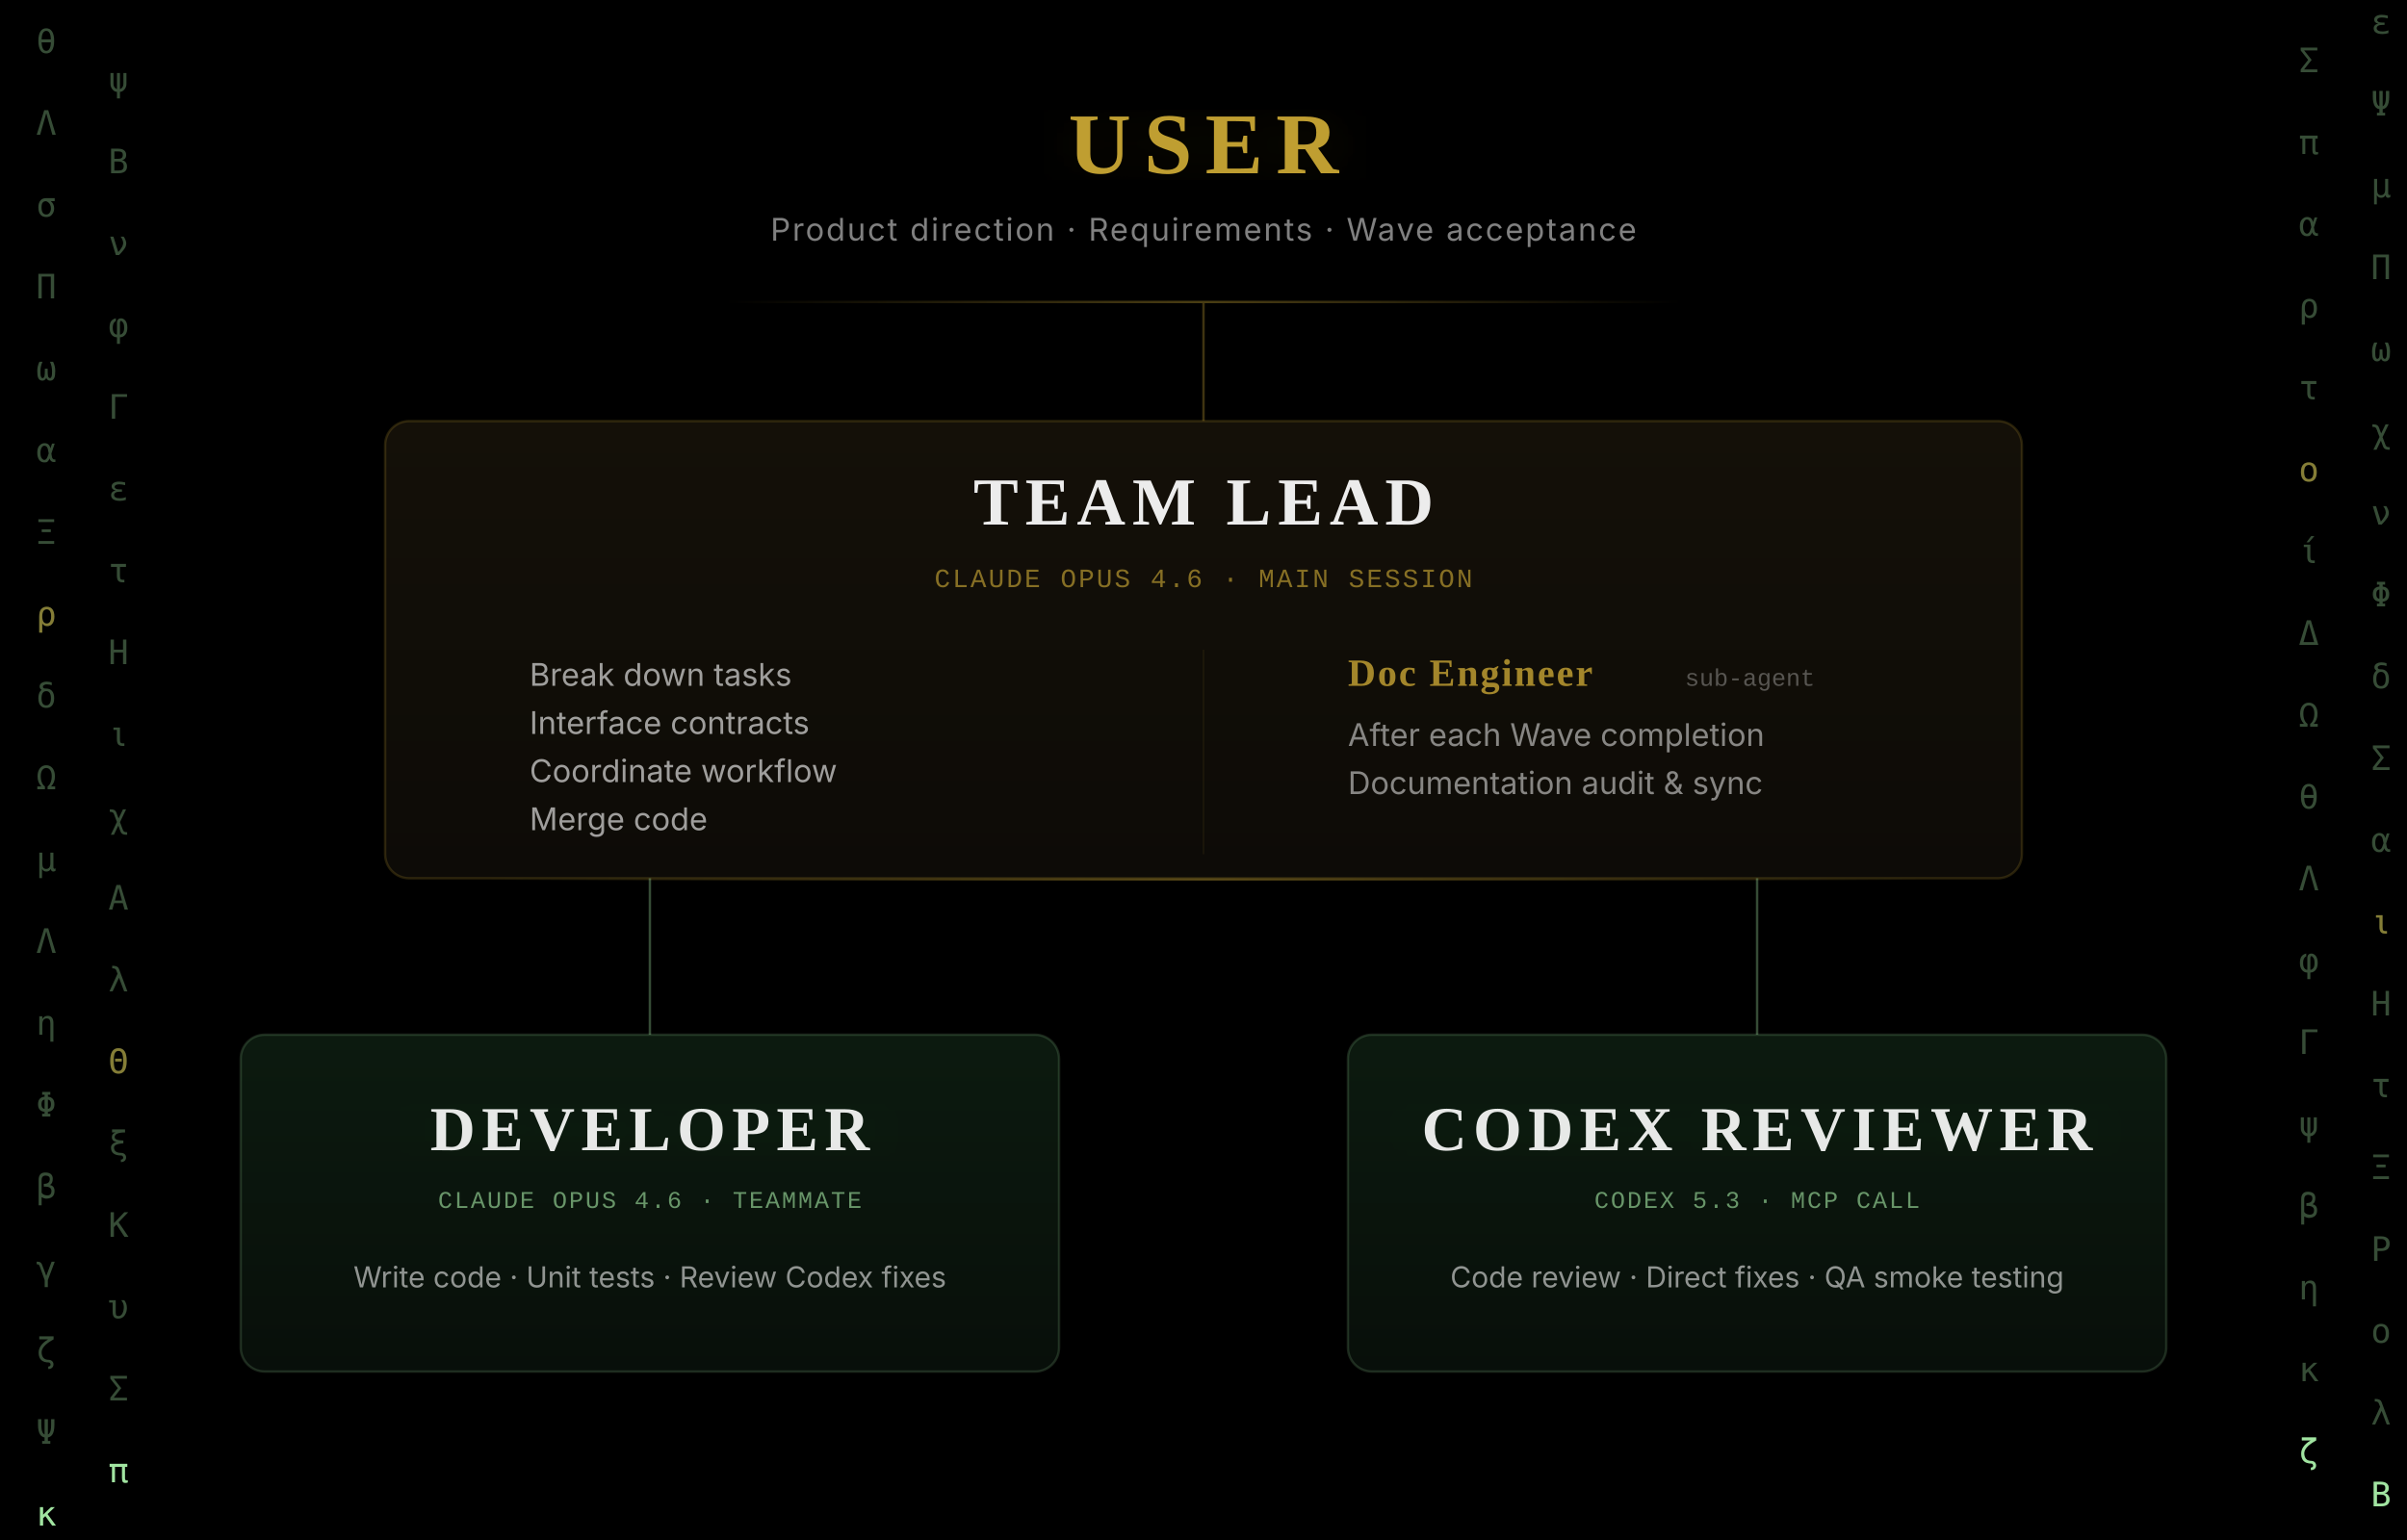
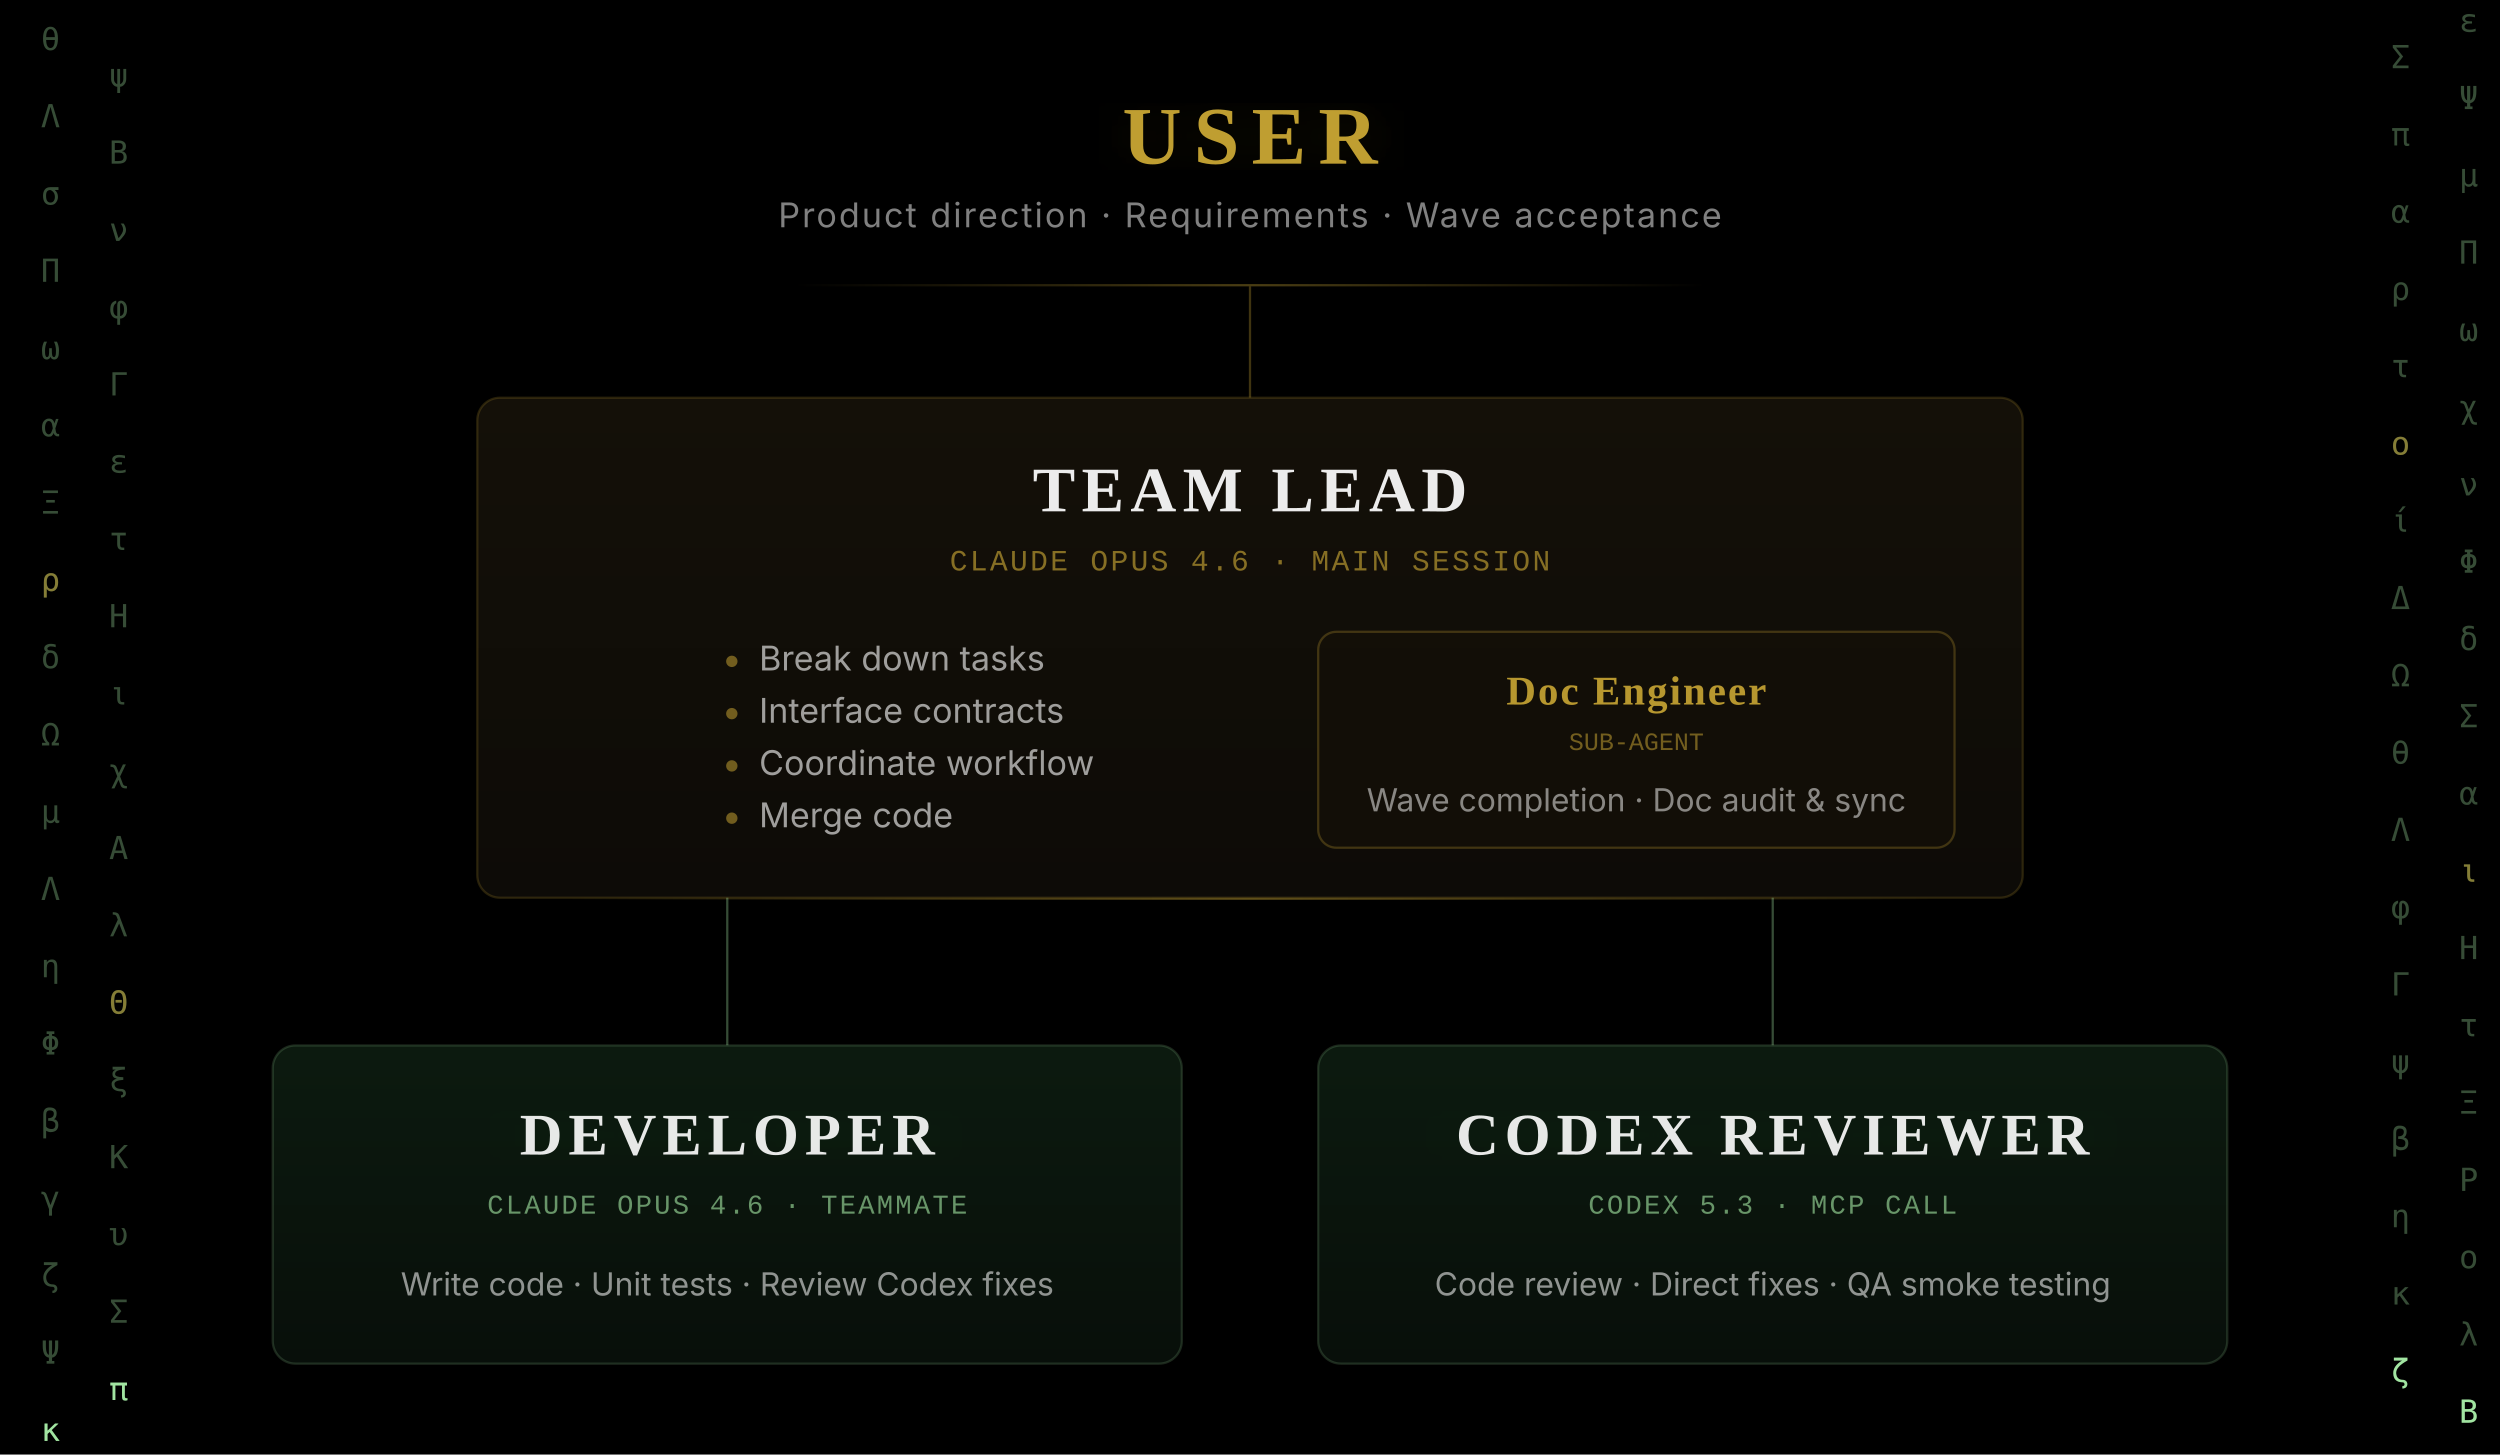
- <svg xmlns="http://www.w3.org/2000/svg" viewBox="0 0 1000 640" width="1000" height="640">
+ <svg xmlns="http://www.w3.org/2000/svg" viewBox="0 0 1100 640" width="1100" height="640">
  <defs>
    <linearGradient id="gold-line" x1="0" y1="0" x2="1" y2="0">
      <stop offset="0%" stop-color="rgba(212,175,55,0)" />
      <stop offset="50%" stop-color="rgba(212,175,55,0.35)" />
      <stop offset="100%" stop-color="rgba(212,175,55,0)" />
-     </linearGradient>
-     <linearGradient id="gold-line-v" x1="0" y1="0" x2="0" y2="1">
-       <stop offset="0%" stop-color="rgba(212,175,55,0.4)" />
-       <stop offset="100%" stop-color="rgba(180,255,180,0.25)" />
    </linearGradient>
    <linearGradient id="card-lead" x1="0" y1="0" x2="0" y2="1">
      <stop offset="0%" stop-color="#141008" />
      <stop offset="100%" stop-color="#0d0b07" />
    </linearGradient>
    <linearGradient id="card-exec" x1="0" y1="0" x2="0" y2="1">
      <stop offset="0%" stop-color="#0c1a0f" />
      <stop offset="100%" stop-color="#080f0a" />
    </linearGradient>
    <filter id="glow-gold">
      <feGaussianBlur stdDeviation="12" />
    </filter>
    <filter id="glow-green">
      <feGaussianBlur stdDeviation="10" />
    </filter>
  </defs>
-   <rect width="1000" height="640" fill="#000" />
+   <rect width="1100" height="640" fill="#000" />
  <g font-family="monospace" font-size="14" fill="rgba(180,255,180,0.3)">
-     <text x="15" y="22">θ</text>
-     <text x="15" y="56">Λ</text>
-     <text x="15" y="90">σ</text>
-     <text x="15" y="124">Π</text>
-     <text x="15" y="158">ω</text>
-     <text x="15" y="192">α</text>
-     <text x="15" y="226">Ξ</text>
-     <text x="15" y="260">ρ</text>
-     <text x="15" y="294">δ</text>
-     <text x="15" y="328">Ω</text>
-     <text x="15" y="362">μ</text>
-     <text x="15" y="396">Λ</text>
-     <text x="15" y="430">η</text>
-     <text x="15" y="464">Φ</text>
-     <text x="15" y="498">β</text>
-     <text x="15" y="532">γ</text>
-     <text x="15" y="566">ζ</text>
-     <text x="15" y="600">Ψ</text>
-     <text x="15" y="634">κ</text>
-     <text x="45" y="38">ψ</text>
-     <text x="45" y="72">Β</text>
-     <text x="45" y="106">ν</text>
-     <text x="45" y="140">φ</text>
-     <text x="45" y="174">Γ</text>
-     <text x="45" y="208">ε</text>
-     <text x="45" y="242">τ</text>
-     <text x="45" y="276">Η</text>
-     <text x="45" y="310">ι</text>
-     <text x="45" y="344">χ</text>
-     <text x="45" y="378">Α</text>
-     <text x="45" y="412">λ</text>
-     <text x="45" y="446">Θ</text>
-     <text x="45" y="480">ξ</text>
-     <text x="45" y="514">Κ</text>
-     <text x="45" y="548">υ</text>
-     <text x="45" y="582">Σ</text>
-     <text x="45" y="616">π</text>
+     <text x="18" y="22">θ</text>
+     <text x="18" y="56">Λ</text>
+     <text x="18" y="90">σ</text>
+     <text x="18" y="124">Π</text>
+     <text x="18" y="158">ω</text>
+     <text x="18" y="192">α</text>
+     <text x="18" y="226">Ξ</text>
+     <text x="18" y="260">ρ</text>
+     <text x="18" y="294">δ</text>
+     <text x="18" y="328">Ω</text>
+     <text x="18" y="362">μ</text>
+     <text x="18" y="396">Λ</text>
+     <text x="18" y="430">η</text>
+     <text x="18" y="464">Φ</text>
+     <text x="18" y="498">β</text>
+     <text x="18" y="532">γ</text>
+     <text x="18" y="566">ζ</text>
+     <text x="18" y="600">Ψ</text>
+     <text x="18" y="634">κ</text>
+     <text x="48" y="38">ψ</text>
+     <text x="48" y="72">Β</text>
+     <text x="48" y="106">ν</text>
+     <text x="48" y="140">φ</text>
+     <text x="48" y="174">Γ</text>
+     <text x="48" y="208">ε</text>
+     <text x="48" y="242">τ</text>
+     <text x="48" y="276">Η</text>
+     <text x="48" y="310">ι</text>
+     <text x="48" y="344">χ</text>
+     <text x="48" y="378">Α</text>
+     <text x="48" y="412">λ</text>
+     <text x="48" y="446">Θ</text>
+     <text x="48" y="480">ξ</text>
+     <text x="48" y="514">Κ</text>
+     <text x="48" y="548">υ</text>
+     <text x="48" y="582">Σ</text>
+     <text x="48" y="616">π</text>
  </g>
  <g font-family="monospace" font-size="14" fill="rgba(180,255,180,0.85)">
-     <text x="15" y="634">κ</text>
-     <text x="45" y="616">π</text>
+     <text x="18" y="634">κ</text>
+     <text x="48" y="616">π</text>
  </g>
  <g font-family="monospace" font-size="14" fill="rgba(212,175,55,0.5)">
-     <text x="15" y="260">ρ</text>
-     <text x="45" y="446">Θ</text>
+     <text x="18" y="260">ρ</text>
+     <text x="48" y="446">Θ</text>
  </g>
  <g font-family="monospace" font-size="14" fill="rgba(180,255,180,0.3)">
-     <text x="955" y="30">Σ</text>
-     <text x="955" y="64">π</text>
-     <text x="955" y="98">α</text>
-     <text x="955" y="132">ρ</text>
-     <text x="955" y="166">τ</text>
-     <text x="955" y="200">ο</text>
-     <text x="955" y="234">ί</text>
-     <text x="955" y="268">Δ</text>
-     <text x="955" y="302">Ω</text>
-     <text x="955" y="336">θ</text>
-     <text x="955" y="370">Λ</text>
-     <text x="955" y="404">φ</text>
-     <text x="955" y="438">Γ</text>
-     <text x="955" y="472">ψ</text>
-     <text x="955" y="506">β</text>
-     <text x="955" y="540">η</text>
-     <text x="955" y="574">κ</text>
-     <text x="955" y="608">ζ</text>
-     <text x="985" y="14">ε</text>
-     <text x="985" y="48">Ψ</text>
-     <text x="985" y="82">μ</text>
-     <text x="985" y="116">Π</text>
-     <text x="985" y="150">ω</text>
-     <text x="985" y="184">χ</text>
-     <text x="985" y="218">ν</text>
-     <text x="985" y="252">Φ</text>
-     <text x="985" y="286">δ</text>
-     <text x="985" y="320">Σ</text>
-     <text x="985" y="354">α</text>
-     <text x="985" y="388">ι</text>
-     <text x="985" y="422">Η</text>
-     <text x="985" y="456">τ</text>
-     <text x="985" y="490">Ξ</text>
-     <text x="985" y="524">Ρ</text>
-     <text x="985" y="558">ο</text>
-     <text x="985" y="592">λ</text>
-     <text x="985" y="626">Β</text>
+     <text x="1052" y="30">Σ</text>
+     <text x="1052" y="64">π</text>
+     <text x="1052" y="98">α</text>
+     <text x="1052" y="132">ρ</text>
+     <text x="1052" y="166">τ</text>
+     <text x="1052" y="200">ο</text>
+     <text x="1052" y="234">ί</text>
+     <text x="1052" y="268">Δ</text>
+     <text x="1052" y="302">Ω</text>
+     <text x="1052" y="336">θ</text>
+     <text x="1052" y="370">Λ</text>
+     <text x="1052" y="404">φ</text>
+     <text x="1052" y="438">Γ</text>
+     <text x="1052" y="472">ψ</text>
+     <text x="1052" y="506">β</text>
+     <text x="1052" y="540">η</text>
+     <text x="1052" y="574">κ</text>
+     <text x="1052" y="608">ζ</text>
+     <text x="1082" y="14">ε</text>
+     <text x="1082" y="48">Ψ</text>
+     <text x="1082" y="82">μ</text>
+     <text x="1082" y="116">Π</text>
+     <text x="1082" y="150">ω</text>
+     <text x="1082" y="184">χ</text>
+     <text x="1082" y="218">ν</text>
+     <text x="1082" y="252">Φ</text>
+     <text x="1082" y="286">δ</text>
+     <text x="1082" y="320">Σ</text>
+     <text x="1082" y="354">α</text>
+     <text x="1082" y="388">ι</text>
+     <text x="1082" y="422">Η</text>
+     <text x="1082" y="456">τ</text>
+     <text x="1082" y="490">Ξ</text>
+     <text x="1082" y="524">Ρ</text>
+     <text x="1082" y="558">ο</text>
+     <text x="1082" y="592">λ</text>
+     <text x="1082" y="626">Β</text>
  </g>
  <g font-family="monospace" font-size="14" fill="rgba(180,255,180,0.85)">
-     <text x="955" y="608">ζ</text>
-     <text x="985" y="626">Β</text>
+     <text x="1052" y="608">ζ</text>
+     <text x="1082" y="626">Β</text>
  </g>
  <g font-family="monospace" font-size="14" fill="rgba(212,175,55,0.5)">
-     <text x="955" y="200">ο</text>
-     <text x="985" y="388">ι</text>
+     <text x="1052" y="200">ο</text>
+     <text x="1082" y="388">ι</text>
  </g>
-   <text x="500" y="72" text-anchor="middle" fill="rgba(212,175,55,0.12)" font-family="Georgia, 'Times New Roman', serif" font-size="36" font-weight="900" letter-spacing="0.15em" filter="url(#glow-gold)">USER</text>
-   <text x="500" y="72" text-anchor="middle" fill="rgba(212,175,55,0.9)" font-family="Georgia, 'Times New Roman', serif" font-size="36" font-weight="900" letter-spacing="0.15em">USER</text>
-   <text x="500" y="100" text-anchor="middle" fill="rgba(255,255,255,0.5)" font-family="-apple-system, BlinkMacSystemFont, 'Segoe UI', sans-serif" font-size="13" letter-spacing="0.06em">Product direction · Requirements · Wave acceptance</text>
-   <rect x="300" y="125" width="400" height="1" fill="url(#gold-line)" />
-   <line x1="500" y1="126" x2="500" y2="175" stroke="rgba(212,175,55,0.3)" stroke-width="1" />
-   <rect x="160" y="175" width="680" height="190" rx="10" fill="url(#card-lead)" stroke="rgba(212,175,55,0.18)" stroke-width="1" />
-   <text x="500" y="218" text-anchor="middle" fill="rgba(255,255,255,0.92)" font-family="Georgia, 'Times New Roman', serif" font-size="28" font-weight="900" letter-spacing="0.1em">TEAM LEAD</text>
-   <text x="500" y="244" text-anchor="middle" fill="rgba(212,175,55,0.6)" font-family="'Courier New', monospace" font-size="11" letter-spacing="0.08em">CLAUDE OPUS 4.6 · MAIN SESSION</text>
-   <g fill="rgba(255,255,255,0.6)" font-family="-apple-system, BlinkMacSystemFont, 'Segoe UI', sans-serif" font-size="13">
-     <text x="220" y="285">Break down tasks</text>
-     <text x="220" y="305">Interface contracts</text>
-     <text x="220" y="325">Coordinate workflow</text>
-     <text x="220" y="345">Merge code</text>
-   </g>
-   <line x1="500" y1="270" x2="500" y2="355" stroke="rgba(212,175,55,0.1)" stroke-width="0.5" />
-   <text x="560" y="285" fill="rgba(212,175,55,0.75)" font-family="Georgia, 'Times New Roman', serif" font-size="16" font-weight="bold" letter-spacing="0.05em">Doc Engineer</text>
-   <text x="700" y="285" fill="rgba(255,255,255,0.3)" font-family="'Courier New', monospace" font-size="10">sub-agent</text>
-   <g fill="rgba(255,255,255,0.5)" font-family="-apple-system, BlinkMacSystemFont, 'Segoe UI', sans-serif" font-size="13">
-     <text x="560" y="310">After each Wave completion</text>
-     <text x="560" y="330">Documentation audit &amp; sync</text>
-   </g>
-   <rect x="200" y="365" width="600" height="1" fill="url(#gold-line)" />
-   <line x1="270" y1="365" x2="270" y2="430" stroke="rgba(180,255,180,0.3)" stroke-width="1" />
-   <line x1="730" y1="365" x2="730" y2="430" stroke="rgba(180,255,180,0.3)" stroke-width="1" />
-   <rect x="100" y="430" width="340" height="140" rx="10" fill="url(#card-exec)" stroke="rgba(180,255,180,0.15)" stroke-width="1" />
-   <text x="270" y="478" text-anchor="middle" fill="rgba(0,255,65,0.06)" font-family="Georgia, 'Times New Roman', serif" font-size="26" font-weight="900" letter-spacing="0.1em" filter="url(#glow-green)">DEVELOPER</text>
-   <text x="270" y="478" text-anchor="middle" fill="rgba(255,255,255,0.9)" font-family="Georgia, 'Times New Roman', serif" font-size="26" font-weight="900" letter-spacing="0.1em">DEVELOPER</text>
-   <text x="270" y="502" text-anchor="middle" fill="rgba(180,255,180,0.55)" font-family="'Courier New', monospace" font-size="10" letter-spacing="0.08em">CLAUDE OPUS 4.6 · TEAMMATE</text>
-   <g fill="rgba(255,255,255,0.55)" font-family="-apple-system, BlinkMacSystemFont, 'Segoe UI', sans-serif" font-size="12" text-anchor="middle">
-     <text x="270" y="535">Write code · Unit tests · Review Codex fixes</text>
-   </g>
-   <rect x="560" y="430" width="340" height="140" rx="10" fill="url(#card-exec)" stroke="rgba(180,255,180,0.15)" stroke-width="1" />
-   <text x="730" y="478" text-anchor="middle" fill="rgba(0,255,65,0.06)" font-family="Georgia, 'Times New Roman', serif" font-size="26" font-weight="900" letter-spacing="0.1em" filter="url(#glow-green)">CODEX REVIEWER</text>
-   <text x="730" y="478" text-anchor="middle" fill="rgba(255,255,255,0.9)" font-family="Georgia, 'Times New Roman', serif" font-size="26" font-weight="900" letter-spacing="0.1em">CODEX REVIEWER</text>
-   <text x="730" y="502" text-anchor="middle" fill="rgba(180,255,180,0.55)" font-family="'Courier New', monospace" font-size="10" letter-spacing="0.08em">CODEX 5.3 · MCP CALL</text>
-   <g fill="rgba(255,255,255,0.55)" font-family="-apple-system, BlinkMacSystemFont, 'Segoe UI', sans-serif" font-size="12" text-anchor="middle">
-     <text x="730" y="535">Code review · Direct fixes · QA smoke testing</text>
+   <g transform="translate(50,0)">
+     <text x="500" y="72" text-anchor="middle" fill="rgba(212,175,55,0.12)" font-family="Georgia, 'Times New Roman', serif" font-size="36" font-weight="900" letter-spacing="0.15em" filter="url(#glow-gold)">USER</text>
+     <text x="500" y="72" text-anchor="middle" fill="rgba(212,175,55,0.9)" font-family="Georgia, 'Times New Roman', serif" font-size="36" font-weight="900" letter-spacing="0.15em">USER</text>
+     <text x="500" y="100" text-anchor="middle" fill="rgba(255,255,255,0.5)" font-family="-apple-system, BlinkMacSystemFont, 'Segoe UI', sans-serif" font-size="15" letter-spacing="0.06em">Product direction · Requirements · Wave acceptance</text>
+     <rect x="300" y="125" width="400" height="1" fill="url(#gold-line)" />
+     <line x1="500" y1="126" x2="500" y2="175" stroke="rgba(212,175,55,0.3)" stroke-width="1" />
+     <rect x="160" y="175" width="680" height="220" rx="10" fill="url(#card-lead)" stroke="rgba(212,175,55,0.18)" stroke-width="1" />
+     <text x="500" y="225" text-anchor="middle" fill="rgba(255,255,255,0.92)" font-family="Georgia, 'Times New Roman', serif" font-size="28" font-weight="900" letter-spacing="0.1em">TEAM LEAD</text>
+     <text x="500" y="251" text-anchor="middle" fill="rgba(212,175,55,0.6)" font-family="'Courier New', monospace" font-size="13" letter-spacing="0.08em">CLAUDE OPUS 4.6 · MAIN SESSION</text>
+     <g fill="rgba(212,175,55,0.5)">
+       <circle cx="272" cy="291" r="2.5" />
+       <circle cx="272" cy="314" r="2.5" />
+       <circle cx="272" cy="337" r="2.5" />
+       <circle cx="272" cy="360" r="2.5" />
+     </g>
+     <g fill="rgba(255,255,255,0.6)" font-family="-apple-system, BlinkMacSystemFont, 'Segoe UI', sans-serif" font-size="15">
+       <text x="284" y="295">Break down tasks</text>
+       <text x="284" y="318">Interface contracts</text>
+       <text x="284" y="341">Coordinate workflow</text>
+       <text x="284" y="364">Merge code</text>
+     </g>
+     <rect x="530" y="278" width="280" height="95" rx="8" fill="rgba(20,16,8,0.6)" stroke="rgba(212,175,55,0.25)" stroke-width="1" />
+     <text x="670" y="310" text-anchor="middle" fill="rgba(212,175,55,0.85)" font-family="Georgia, 'Times New Roman', serif" font-size="18" font-weight="bold" letter-spacing="0.05em">Doc Engineer</text>
+     <text x="670" y="330" text-anchor="middle" fill="rgba(212,175,55,0.5)" font-family="'Courier New', monospace" font-size="11">SUB-AGENT</text>
+     <text x="670" y="357" text-anchor="middle" fill="rgba(255,255,255,0.5)" font-family="-apple-system, BlinkMacSystemFont, 'Segoe UI', sans-serif" font-size="14">Wave completion · Doc audit &amp; sync</text>
+     <rect x="200" y="395" width="600" height="1" fill="url(#gold-line)" />
+     <line x1="270" y1="395" x2="270" y2="460" stroke="rgba(180,255,180,0.3)" stroke-width="1" />
+     <line x1="730" y1="395" x2="730" y2="460" stroke="rgba(180,255,180,0.3)" stroke-width="1" />
+     <rect x="70" y="460" width="400" height="140" rx="10" fill="url(#card-exec)" stroke="rgba(180,255,180,0.15)" stroke-width="1" />
+     <text x="270" y="508" text-anchor="middle" fill="rgba(0,255,65,0.06)" font-family="Georgia, 'Times New Roman', serif" font-size="26" font-weight="900" letter-spacing="0.1em" filter="url(#glow-green)">DEVELOPER</text>
+     <text x="270" y="508" text-anchor="middle" fill="rgba(255,255,255,0.9)" font-family="Georgia, 'Times New Roman', serif" font-size="26" font-weight="900" letter-spacing="0.1em">DEVELOPER</text>
+     <text x="270" y="534" text-anchor="middle" fill="rgba(180,255,180,0.55)" font-family="'Courier New', monospace" font-size="12" letter-spacing="0.08em">CLAUDE OPUS 4.6 · TEAMMATE</text>
+     <g fill="rgba(255,255,255,0.55)" font-family="-apple-system, BlinkMacSystemFont, 'Segoe UI', sans-serif" font-size="14" text-anchor="middle">
+       <text x="270" y="570">Write code · Unit tests · Review Codex fixes</text>
+     </g>
+     <rect x="530" y="460" width="400" height="140" rx="10" fill="url(#card-exec)" stroke="rgba(180,255,180,0.15)" stroke-width="1" />
+     <text x="730" y="508" text-anchor="middle" fill="rgba(0,255,65,0.06)" font-family="Georgia, 'Times New Roman', serif" font-size="26" font-weight="900" letter-spacing="0.1em" filter="url(#glow-green)">CODEX REVIEWER</text>
+     <text x="730" y="508" text-anchor="middle" fill="rgba(255,255,255,0.9)" font-family="Georgia, 'Times New Roman', serif" font-size="26" font-weight="900" letter-spacing="0.1em">CODEX REVIEWER</text>
+     <text x="730" y="534" text-anchor="middle" fill="rgba(180,255,180,0.55)" font-family="'Courier New', monospace" font-size="12" letter-spacing="0.08em">CODEX 5.3 · MCP CALL</text>
+     <g fill="rgba(255,255,255,0.55)" font-family="-apple-system, BlinkMacSystemFont, 'Segoe UI', sans-serif" font-size="14" text-anchor="middle">
+       <text x="730" y="570">Code review · Direct fixes · QA smoke testing</text>
+     </g>
  </g>
</svg>
